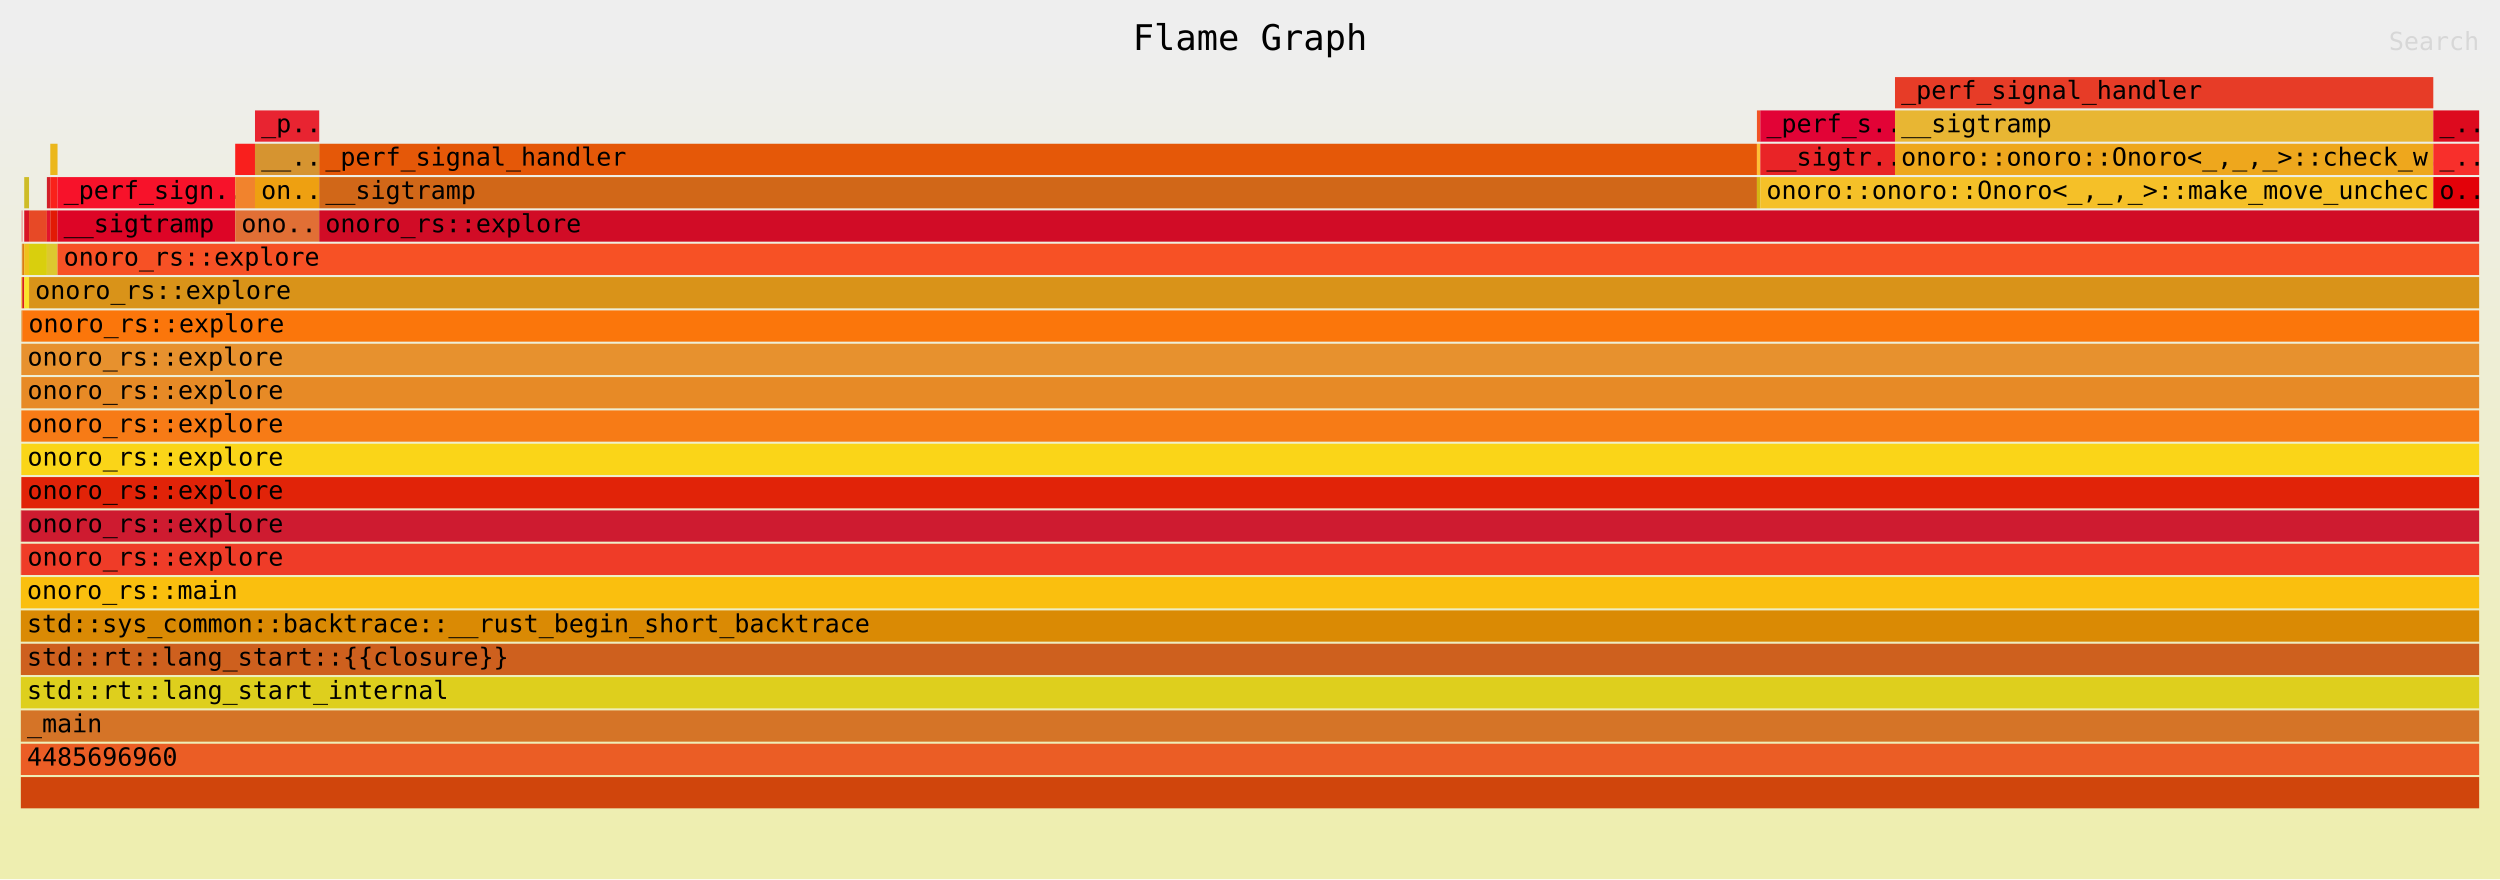
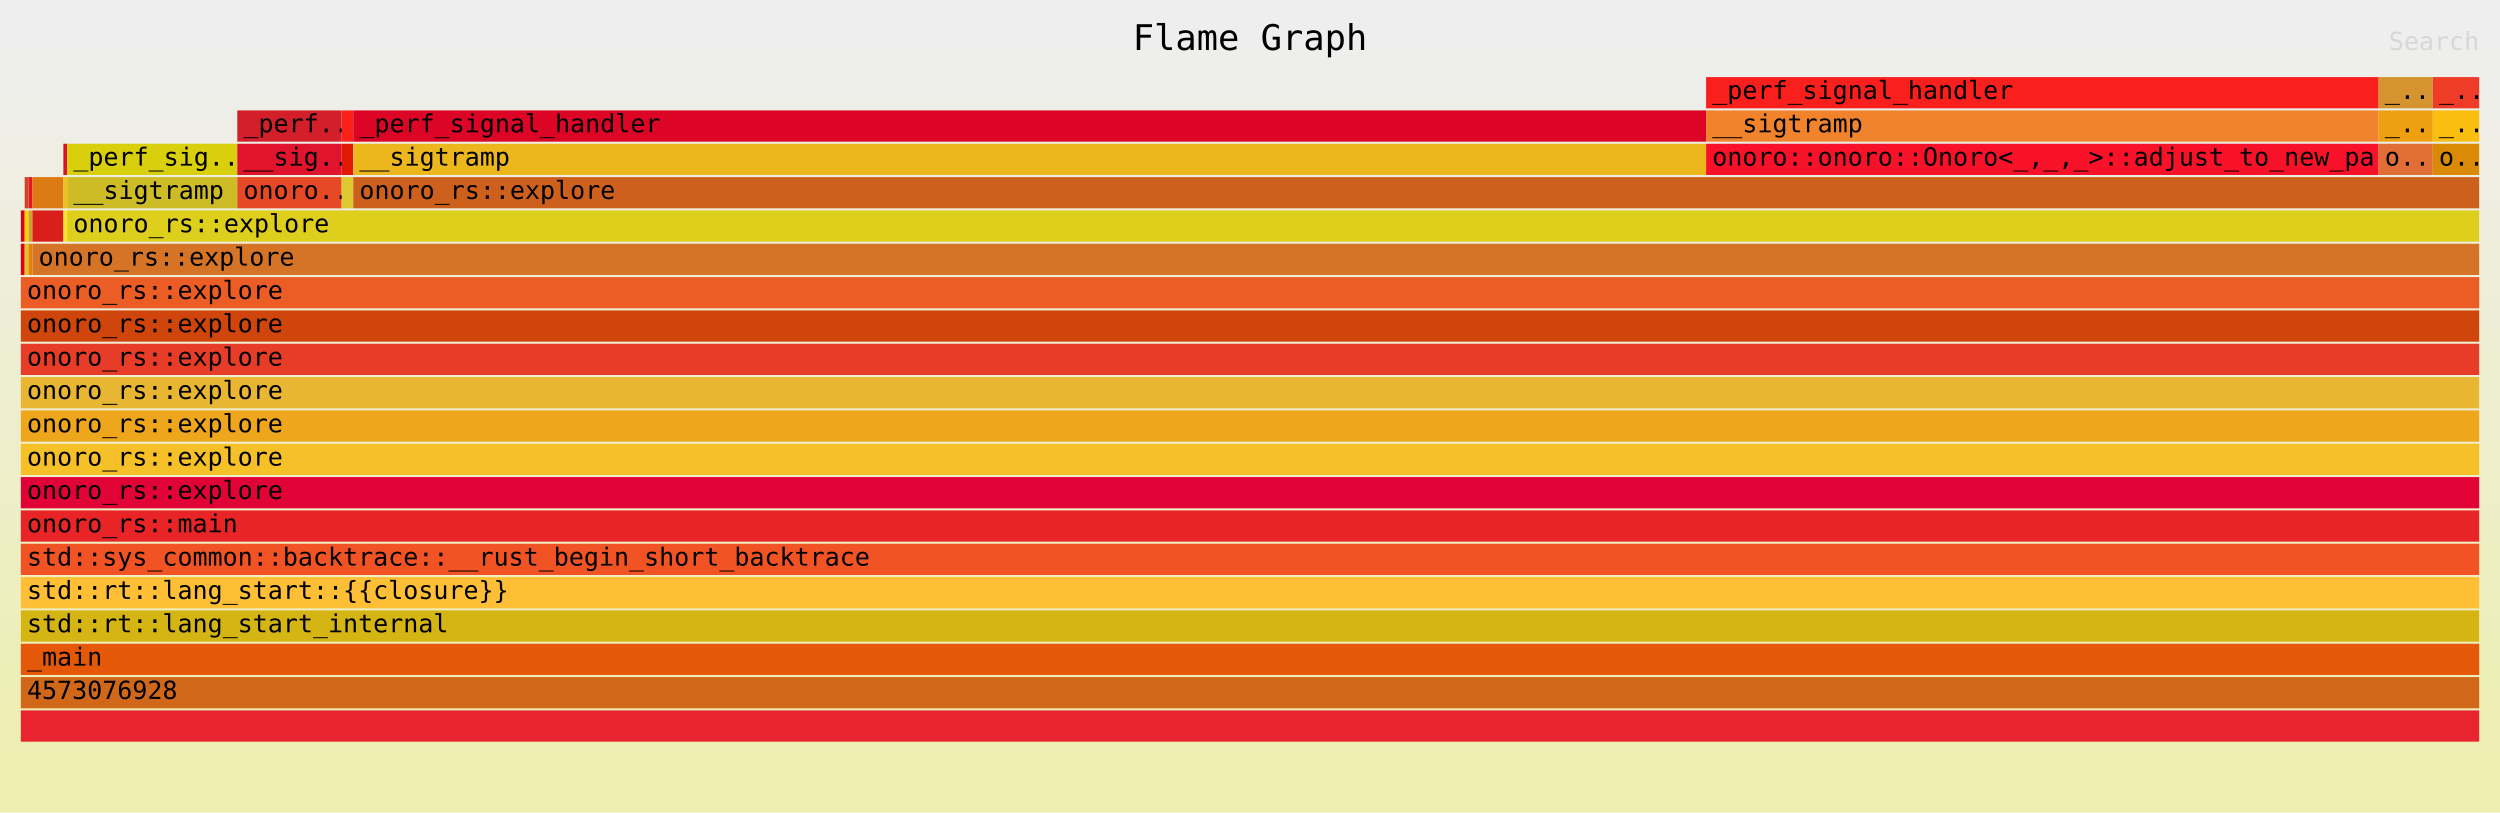
- <svg xmlns="http://www.w3.org/2000/svg" xmlns:ns1="http://github.com/jonhoo/inferno" version="1.1" width="1200" height="422" viewBox="0 0 1200 422">
+ <svg xmlns="http://www.w3.org/2000/svg" xmlns:ns1="http://github.com/jonhoo/inferno" version="1.1" width="1200" height="390" viewBox="0 0 1200 390">
  <defs>
    <linearGradient id="background" y1="0" y2="1" x1="0" x2="0">
      <stop stop-color="#eeeeee" offset="5%" />
      <stop stop-color="#eeeeb0" offset="95%" />
    </linearGradient>
  </defs>
  <style type="text/css">
text { font-family:monospace; font-size:12px }
#title { text-anchor:middle; font-size:17px; }
#matched { text-anchor:end; }
#search { text-anchor:end; opacity:0.1; cursor:pointer; }
#search:hover, #search.show { opacity:1; }
#subtitle { text-anchor:middle; font-color:rgb(160,160,160); }
#unzoom { cursor:pointer; }
#frames &gt; *:hover { stroke:black; stroke-width:0.5; cursor:pointer; }
.hide { display:none; }
.parent { opacity:0.5; }
</style>
-   <rect x="0" y="0" width="100%" height="422" fill="url(#background)" />
+   <rect x="0" y="0" width="100%" height="390" fill="url(#background)" />
  <text id="title" fill="rgb(0,0,0)" x="50%" y="24.00">Flame Graph</text>
-   <text id="details" fill="rgb(0,0,0)" x="10" y="405.00"> </text>
+   <text id="details" fill="rgb(0,0,0)" x="10" y="373.00"> </text>
  <text id="unzoom" class="hide" fill="rgb(0,0,0)" x="10" y="24.00">Reset Zoom</text>
  <text id="search" fill="rgb(0,0,0)" x="1190" y="24.00">Search</text>
-   <text id="matched" fill="rgb(0,0,0)" x="1190" y="405.00"> </text>
-   <svg id="frames" x="10" width="1180" total_samples="5092">
-     <g>
-       <rect x="0%" y="261" width="0.02%" height="15" fill="rgb(227,0,7)" ns1:x="0" ns1:w="1" />
-       <text x="0.25%" y="271.50" />
-     </g>
-     <g>
-       <rect x="0%" y="245" width="0.02%" height="15" fill="rgb(217,0,24)" ns1:x="0" ns1:w="1" />
-       <text x="0.25%" y="255.50" />
-     </g>
-     <g>
-       <rect x="0.02%" y="149" width="0.02%" height="15" fill="rgb(221,193,54)" ns1:x="1" ns1:w="1" />
-       <text x="0.27%" y="159.50" />
-     </g>
-     <g>
-       <rect x="0.02%" y="133" width="0.02%" height="15" fill="rgb(248,212,6)" ns1:x="1" ns1:w="1" />
-       <text x="0.27%" y="143.50" />
-     </g>
-     <g>
-       <rect x="0.039%" y="149" width="0.02%" height="15" fill="rgb(208,68,35)" ns1:x="2" ns1:w="1" />
-       <text x="0.289%" y="159.50" />
-     </g>
-     <g>
-       <rect x="0.039%" y="133" width="0.02%" height="15" fill="rgb(232,128,0)" ns1:x="2" ns1:w="1" />
-       <text x="0.289%" y="143.50" />
-     </g>
-     <g>
-       <rect x="0.039%" y="117" width="0.02%" height="15" fill="rgb(207,160,47)" ns1:x="2" ns1:w="1" />
-       <text x="0.289%" y="127.50" />
-     </g>
-     <g>
-       <rect x="0.039%" y="101" width="0.02%" height="15" fill="rgb(228,23,34)" ns1:x="2" ns1:w="1" />
-       <text x="0.289%" y="111.50" />
-     </g>
-     <g>
-       <rect x="0.059%" y="133" width="0.079%" height="15" fill="rgb(218,30,26)" ns1:x="3" ns1:w="4" />
-       <text x="0.309%" y="143.50" />
-     </g>
-     <g>
-       <rect x="0.059%" y="117" width="0.079%" height="15" fill="rgb(220,122,19)" ns1:x="3" ns1:w="4" />
-       <text x="0.309%" y="127.50" />
-     </g>
-     <g>
-       <rect x="0.138%" y="133" width="0.196%" height="15" fill="rgb(250,228,42)" ns1:x="7" ns1:w="10" />
-       <text x="0.388%" y="143.50" />
-     </g>
-     <g>
-       <rect x="0.138%" y="117" width="0.196%" height="15" fill="rgb(240,193,28)" ns1:x="7" ns1:w="10" />
-       <text x="0.388%" y="127.50" />
-     </g>
-     <g>
-       <rect x="0.138%" y="101" width="0.196%" height="15" fill="rgb(216,20,37)" ns1:x="7" ns1:w="10" />
-       <text x="0.388%" y="111.50" />
-     </g>
-     <g>
-       <rect x="0.138%" y="85" width="0.196%" height="15" fill="rgb(206,188,39)" ns1:x="7" ns1:w="10" />
-       <text x="0.388%" y="95.50" />
-     </g>
-     <g>
-       <rect x="0.334%" y="117" width="0.727%" height="15" fill="rgb(217,207,13)" ns1:x="17" ns1:w="37" />
-       <text x="0.584%" y="127.50" />
-     </g>
-     <g>
-       <rect x="0.334%" y="101" width="0.727%" height="15" fill="rgb(231,73,38)" ns1:x="17" ns1:w="37" />
-       <text x="0.584%" y="111.50" />
-     </g>
-     <g>
-       <rect x="1.06%" y="101" width="0.138%" height="15" fill="rgb(225,20,46)" ns1:x="54" ns1:w="7" />
-       <text x="1.31%" y="111.50" />
-     </g>
-     <g>
-       <rect x="1.06%" y="85" width="0.138%" height="15" fill="rgb(210,31,41)" ns1:x="54" ns1:w="7" />
-       <text x="1.31%" y="95.50" />
-     </g>
-     <g>
-       <rect x="1.06%" y="117" width="0.432%" height="15" fill="rgb(221,200,47)" ns1:x="54" ns1:w="22" />
-       <text x="1.31%" y="127.50" />
-     </g>
-     <g>
-       <rect x="1.198%" y="101" width="0.295%" height="15" fill="rgb(226,26,5)" ns1:x="61" ns1:w="15" />
-       <text x="1.448%" y="111.50" />
-     </g>
-     <g>
-       <rect x="1.198%" y="85" width="0.295%" height="15" fill="rgb(249,33,26)" ns1:x="61" ns1:w="15" />
-       <text x="1.448%" y="95.50" />
-     </g>
-     <g>
-       <rect x="1.198%" y="69" width="0.295%" height="15" fill="rgb(235,183,28)" ns1:x="61" ns1:w="15" />
-       <text x="1.448%" y="79.50" />
-     </g>
-     <g>
-       <rect x="1.492%" y="101" width="7.227%" height="15" fill="rgb(221,5,38)" ns1:x="76" ns1:w="368" />
-       <text x="1.742%" y="111.50">__sigtramp</text>
-     </g>
-     <g>
-       <rect x="1.492%" y="85" width="7.227%" height="15" fill="rgb(247,18,42)" ns1:x="76" ns1:w="368" />
-       <text x="1.742%" y="95.50">_perf_sign..</text>
-     </g>
-     <g>
-       <rect x="8.72%" y="85" width="0.805%" height="15" fill="rgb(241,131,45)" ns1:x="444" ns1:w="41" />
-       <text x="8.97%" y="95.50" />
-     </g>
-     <g>
-       <rect x="8.72%" y="69" width="0.805%" height="15" fill="rgb(249,31,29)" ns1:x="444" ns1:w="41" />
-       <text x="8.97%" y="79.50" />
-     </g>
-     <g>
-       <rect x="8.72%" y="101" width="3.417%" height="15" fill="rgb(225,111,53)" ns1:x="444" ns1:w="174" />
-       <text x="8.97%" y="111.50">ono..</text>
-     </g>
-     <g>
-       <rect x="9.525%" y="85" width="2.612%" height="15" fill="rgb(238,160,17)" ns1:x="485" ns1:w="133" />
-       <text x="9.775%" y="95.50">on..</text>
-     </g>
-     <g>
-       <rect x="9.525%" y="69" width="2.612%" height="15" fill="rgb(214,148,48)" ns1:x="485" ns1:w="133" />
-       <text x="9.775%" y="79.50">__..</text>
-     </g>
-     <g>
-       <rect x="9.525%" y="53" width="2.612%" height="15" fill="rgb(232,36,49)" ns1:x="485" ns1:w="133" />
-       <text x="9.775%" y="63.50">_p..</text>
-     </g>
-     <g>
-       <rect x="12.137%" y="85" width="58.484%" height="15" fill="rgb(209,103,24)" ns1:x="618" ns1:w="2978" />
-       <text x="12.387%" y="95.50">__sigtramp</text>
-     </g>
-     <g>
-       <rect x="12.137%" y="69" width="58.484%" height="15" fill="rgb(229,88,8)" ns1:x="618" ns1:w="2978" />
-       <text x="12.387%" y="79.50">_perf_signal_handler</text>
-     </g>
-     <g>
-       <rect x="70.621%" y="85" width="0.138%" height="15" fill="rgb(213,181,19)" ns1:x="3596" ns1:w="7" />
-       <text x="70.871%" y="95.50" />
-     </g>
-     <g>
-       <rect x="70.621%" y="69" width="0.138%" height="15" fill="rgb(254,191,54)" ns1:x="3596" ns1:w="7" />
-       <text x="70.871%" y="79.50" />
-     </g>
-     <g>
-       <rect x="70.621%" y="53" width="0.138%" height="15" fill="rgb(241,83,37)" ns1:x="3596" ns1:w="7" />
-       <text x="70.871%" y="63.50" />
-     </g>
-     <g>
-       <rect x="70.758%" y="69" width="5.479%" height="15" fill="rgb(233,36,39)" ns1:x="3603" ns1:w="279" />
-       <text x="71.008%" y="79.50">__sigtr..</text>
-     </g>
-     <g>
-       <rect x="70.758%" y="53" width="5.479%" height="15" fill="rgb(226,3,54)" ns1:x="3603" ns1:w="279" />
-       <text x="71.008%" y="63.50">_perf_s..</text>
-     </g>
-     <g>
-       <rect x="70.758%" y="85" width="27.376%" height="15" fill="rgb(245,192,40)" ns1:x="3603" ns1:w="1394" />
-       <text x="71.008%" y="95.50">onoro::onoro::Onoro&lt;_,_,_&gt;::make_move_unchec..</text>
-     </g>
-     <g>
-       <rect x="76.237%" y="69" width="21.897%" height="15" fill="rgb(238,167,29)" ns1:x="3882" ns1:w="1115" />
-       <text x="76.487%" y="79.50">onoro::onoro::Onoro&lt;_,_,_&gt;::check_w..</text>
-     </g>
-     <g>
-       <rect x="76.237%" y="53" width="21.897%" height="15" fill="rgb(232,182,51)" ns1:x="3882" ns1:w="1115" />
-       <text x="76.487%" y="63.50">__sigtramp</text>
-     </g>
-     <g>
-       <rect x="76.237%" y="37" width="21.897%" height="15" fill="rgb(231,60,39)" ns1:x="3882" ns1:w="1115" />
-       <text x="76.487%" y="47.50">_perf_signal_handler</text>
-     </g>
-     <g>
-       <rect x="0%" y="373" width="100%" height="15" fill="rgb(208,69,12)" ns1:x="0" ns1:w="5092" />
-       <text x="0.25%" y="383.50" />
-     </g>
-     <g>
-       <rect x="0%" y="357" width="100%" height="15" fill="rgb(235,93,37)" ns1:x="0" ns1:w="5092" />
-       <text x="0.25%" y="367.50">4485696960</text>
-     </g>
-     <g>
-       <rect x="0%" y="341" width="100%" height="15" fill="rgb(213,116,39)" ns1:x="0" ns1:w="5092" />
-       <text x="0.25%" y="351.50">_main</text>
-     </g>
-     <g>
-       <rect x="0%" y="325" width="100%" height="15" fill="rgb(222,207,29)" ns1:x="0" ns1:w="5092" />
-       <text x="0.25%" y="335.50">std::rt::lang_start_internal</text>
-     </g>
-     <g>
-       <rect x="0%" y="309" width="100%" height="15" fill="rgb(206,96,30)" ns1:x="0" ns1:w="5092" />
-       <text x="0.25%" y="319.50">std::rt::lang_start::{{closure}}</text>
-     </g>
-     <g>
-       <rect x="0%" y="293" width="100%" height="15" fill="rgb(218,138,4)" ns1:x="0" ns1:w="5092" />
-       <text x="0.25%" y="303.50">std::sys_common::backtrace::__rust_begin_short_backtrace</text>
-     </g>
-     <g>
-       <rect x="0%" y="277" width="100%" height="15" fill="rgb(250,191,14)" ns1:x="0" ns1:w="5092" />
-       <text x="0.25%" y="287.50">onoro_rs::main</text>
-     </g>
-     <g>
-       <rect x="0.02%" y="261" width="99.98%" height="15" fill="rgb(239,60,40)" ns1:x="1" ns1:w="5091" />
-       <text x="0.27%" y="271.50">onoro_rs::explore</text>
-     </g>
-     <g>
-       <rect x="0.02%" y="245" width="99.98%" height="15" fill="rgb(206,27,48)" ns1:x="1" ns1:w="5091" />
-       <text x="0.27%" y="255.50">onoro_rs::explore</text>
-     </g>
-     <g>
-       <rect x="0.02%" y="229" width="99.98%" height="15" fill="rgb(225,35,8)" ns1:x="1" ns1:w="5091" />
-       <text x="0.27%" y="239.50">onoro_rs::explore</text>
-     </g>
-     <g>
-       <rect x="0.02%" y="213" width="99.98%" height="15" fill="rgb(250,213,24)" ns1:x="1" ns1:w="5091" />
-       <text x="0.27%" y="223.50">onoro_rs::explore</text>
-     </g>
-     <g>
-       <rect x="0.02%" y="197" width="99.98%" height="15" fill="rgb(247,123,22)" ns1:x="1" ns1:w="5091" />
-       <text x="0.27%" y="207.50">onoro_rs::explore</text>
-     </g>
-     <g>
-       <rect x="0.02%" y="181" width="99.98%" height="15" fill="rgb(231,138,38)" ns1:x="1" ns1:w="5091" />
-       <text x="0.27%" y="191.50">onoro_rs::explore</text>
-     </g>
-     <g>
-       <rect x="0.02%" y="165" width="99.98%" height="15" fill="rgb(231,145,46)" ns1:x="1" ns1:w="5091" />
-       <text x="0.27%" y="175.50">onoro_rs::explore</text>
-     </g>
-     <g>
-       <rect x="0.059%" y="149" width="99.941%" height="15" fill="rgb(251,118,11)" ns1:x="3" ns1:w="5089" />
-       <text x="0.309%" y="159.50">onoro_rs::explore</text>
-     </g>
-     <g>
-       <rect x="0.334%" y="133" width="99.666%" height="15" fill="rgb(217,147,25)" ns1:x="17" ns1:w="5075" />
-       <text x="0.584%" y="143.50">onoro_rs::explore</text>
-     </g>
-     <g>
-       <rect x="1.492%" y="117" width="98.507%" height="15" fill="rgb(247,81,37)" ns1:x="76" ns1:w="5016" />
-       <text x="1.742%" y="127.50">onoro_rs::explore</text>
-     </g>
-     <g>
-       <rect x="12.137%" y="101" width="87.863%" height="15" fill="rgb(209,12,38)" ns1:x="618" ns1:w="4474" />
-       <text x="12.387%" y="111.50">onoro_rs::explore</text>
-     </g>
-     <g>
-       <rect x="98.134%" y="85" width="1.866%" height="15" fill="rgb(227,1,9)" ns1:x="4997" ns1:w="95" />
-       <text x="98.384%" y="95.50">o..</text>
-     </g>
-     <g>
-       <rect x="98.134%" y="69" width="1.866%" height="15" fill="rgb(248,47,43)" ns1:x="4997" ns1:w="95" />
-       <text x="98.384%" y="79.50">_..</text>
-     </g>
-     <g>
-       <rect x="98.134%" y="53" width="1.866%" height="15" fill="rgb(221,10,30)" ns1:x="4997" ns1:w="95" />
-       <text x="98.384%" y="63.50">_..</text>
+   <text id="matched" fill="rgb(0,0,0)" x="1190" y="373.00"> </text>
+   <svg id="frames" x="10" width="1180" total_samples="636">
+     <g>
+       <rect x="0%" y="117" width="0.157%" height="15" fill="rgb(227,0,7)" ns1:x="0" ns1:w="1" />
+       <text x="0.25%" y="127.50" />
+     </g>
+     <g>
+       <rect x="0%" y="101" width="0.157%" height="15" fill="rgb(217,0,24)" ns1:x="0" ns1:w="1" />
+       <text x="0.25%" y="111.50" />
+     </g>
+     <g>
+       <rect x="0.157%" y="117" width="0.157%" height="15" fill="rgb(221,193,54)" ns1:x="1" ns1:w="1" />
+       <text x="0.407%" y="127.50" />
+     </g>
+     <g>
+       <rect x="0.157%" y="101" width="0.157%" height="15" fill="rgb(248,212,6)" ns1:x="1" ns1:w="1" />
+       <text x="0.407%" y="111.50" />
+     </g>
+     <g>
+       <rect x="0.157%" y="85" width="0.157%" height="15" fill="rgb(208,68,35)" ns1:x="1" ns1:w="1" />
+       <text x="0.407%" y="95.50" />
+     </g>
+     <g>
+       <rect x="0.315%" y="117" width="0.157%" height="15" fill="rgb(232,128,0)" ns1:x="2" ns1:w="1" />
+       <text x="0.565%" y="127.50" />
+     </g>
+     <g>
+       <rect x="0.315%" y="101" width="0.157%" height="15" fill="rgb(207,160,47)" ns1:x="2" ns1:w="1" />
+       <text x="0.565%" y="111.50" />
+     </g>
+     <g>
+       <rect x="0.315%" y="85" width="0.157%" height="15" fill="rgb(228,23,34)" ns1:x="2" ns1:w="1" />
+       <text x="0.565%" y="95.50" />
+     </g>
+     <g>
+       <rect x="0.472%" y="101" width="1.258%" height="15" fill="rgb(218,30,26)" ns1:x="3" ns1:w="8" />
+       <text x="0.722%" y="111.50" />
+     </g>
+     <g>
+       <rect x="0.472%" y="85" width="1.258%" height="15" fill="rgb(220,122,19)" ns1:x="3" ns1:w="8" />
+       <text x="0.722%" y="95.50" />
+     </g>
+     <g>
+       <rect x="1.73%" y="101" width="0.157%" height="15" fill="rgb(250,228,42)" ns1:x="11" ns1:w="1" />
+       <text x="1.98%" y="111.50" />
+     </g>
+     <g>
+       <rect x="1.73%" y="85" width="0.157%" height="15" fill="rgb(240,193,28)" ns1:x="11" ns1:w="1" />
+       <text x="1.98%" y="95.50" />
+     </g>
+     <g>
+       <rect x="1.73%" y="69" width="0.157%" height="15" fill="rgb(216,20,37)" ns1:x="11" ns1:w="1" />
+       <text x="1.98%" y="79.50" />
+     </g>
+     <g>
+       <rect x="1.887%" y="85" width="6.918%" height="15" fill="rgb(206,188,39)" ns1:x="12" ns1:w="44" />
+       <text x="2.137%" y="95.50">__sigtramp</text>
+     </g>
+     <g>
+       <rect x="1.887%" y="69" width="6.918%" height="15" fill="rgb(217,207,13)" ns1:x="12" ns1:w="44" />
+       <text x="2.137%" y="79.50">_perf_sig..</text>
+     </g>
+     <g>
+       <rect x="8.805%" y="85" width="4.245%" height="15" fill="rgb(231,73,38)" ns1:x="56" ns1:w="27" />
+       <text x="9.055%" y="95.50">onoro..</text>
+     </g>
+     <g>
+       <rect x="8.805%" y="69" width="4.245%" height="15" fill="rgb(225,20,46)" ns1:x="56" ns1:w="27" />
+       <text x="9.055%" y="79.50">__sig..</text>
+     </g>
+     <g>
+       <rect x="8.805%" y="53" width="4.245%" height="15" fill="rgb(210,31,41)" ns1:x="56" ns1:w="27" />
+       <text x="9.055%" y="63.50">_perf..</text>
+     </g>
+     <g>
+       <rect x="13.05%" y="85" width="0.472%" height="15" fill="rgb(221,200,47)" ns1:x="83" ns1:w="3" />
+       <text x="13.3%" y="95.50" />
+     </g>
+     <g>
+       <rect x="13.05%" y="69" width="0.472%" height="15" fill="rgb(226,26,5)" ns1:x="83" ns1:w="3" />
+       <text x="13.3%" y="79.50" />
+     </g>
+     <g>
+       <rect x="13.05%" y="53" width="0.472%" height="15" fill="rgb(249,33,26)" ns1:x="83" ns1:w="3" />
+       <text x="13.3%" y="63.50" />
+     </g>
+     <g>
+       <rect x="13.522%" y="69" width="55.031%" height="15" fill="rgb(235,183,28)" ns1:x="86" ns1:w="350" />
+       <text x="13.772%" y="79.50">__sigtramp</text>
+     </g>
+     <g>
+       <rect x="13.522%" y="53" width="55.031%" height="15" fill="rgb(221,5,38)" ns1:x="86" ns1:w="350" />
+       <text x="13.772%" y="63.50">_perf_signal_handler</text>
+     </g>
+     <g>
+       <rect x="68.553%" y="69" width="27.358%" height="15" fill="rgb(247,18,42)" ns1:x="436" ns1:w="174" />
+       <text x="68.803%" y="79.50">onoro::onoro::Onoro&lt;_,_,_&gt;::adjust_to_new_pa..</text>
+     </g>
+     <g>
+       <rect x="68.553%" y="53" width="27.358%" height="15" fill="rgb(241,131,45)" ns1:x="436" ns1:w="174" />
+       <text x="68.803%" y="63.50">__sigtramp</text>
+     </g>
+     <g>
+       <rect x="68.553%" y="37" width="27.358%" height="15" fill="rgb(249,31,29)" ns1:x="436" ns1:w="174" />
+       <text x="68.803%" y="47.50">_perf_signal_handler</text>
+     </g>
+     <g>
+       <rect x="95.912%" y="69" width="2.201%" height="15" fill="rgb(225,111,53)" ns1:x="610" ns1:w="14" />
+       <text x="96.162%" y="79.50">o..</text>
+     </g>
+     <g>
+       <rect x="95.912%" y="53" width="2.201%" height="15" fill="rgb(238,160,17)" ns1:x="610" ns1:w="14" />
+       <text x="96.162%" y="63.50">_..</text>
+     </g>
+     <g>
+       <rect x="95.912%" y="37" width="2.201%" height="15" fill="rgb(214,148,48)" ns1:x="610" ns1:w="14" />
+       <text x="96.162%" y="47.50">_..</text>
+     </g>
+     <g>
+       <rect x="0%" y="341" width="100%" height="15" fill="rgb(232,36,49)" ns1:x="0" ns1:w="636" />
+       <text x="0.25%" y="351.50" />
+     </g>
+     <g>
+       <rect x="0%" y="325" width="100%" height="15" fill="rgb(209,103,24)" ns1:x="0" ns1:w="636" />
+       <text x="0.25%" y="335.50">4573076928</text>
+     </g>
+     <g>
+       <rect x="0%" y="309" width="100%" height="15" fill="rgb(229,88,8)" ns1:x="0" ns1:w="636" />
+       <text x="0.25%" y="319.50">_main</text>
+     </g>
+     <g>
+       <rect x="0%" y="293" width="100%" height="15" fill="rgb(213,181,19)" ns1:x="0" ns1:w="636" />
+       <text x="0.25%" y="303.50">std::rt::lang_start_internal</text>
+     </g>
+     <g>
+       <rect x="0%" y="277" width="100%" height="15" fill="rgb(254,191,54)" ns1:x="0" ns1:w="636" />
+       <text x="0.25%" y="287.50">std::rt::lang_start::{{closure}}</text>
+     </g>
+     <g>
+       <rect x="0%" y="261" width="100%" height="15" fill="rgb(241,83,37)" ns1:x="0" ns1:w="636" />
+       <text x="0.25%" y="271.50">std::sys_common::backtrace::__rust_begin_short_backtrace</text>
+     </g>
+     <g>
+       <rect x="0%" y="245" width="100%" height="15" fill="rgb(233,36,39)" ns1:x="0" ns1:w="636" />
+       <text x="0.25%" y="255.50">onoro_rs::main</text>
+     </g>
+     <g>
+       <rect x="0%" y="229" width="100%" height="15" fill="rgb(226,3,54)" ns1:x="0" ns1:w="636" />
+       <text x="0.25%" y="239.50">onoro_rs::explore</text>
+     </g>
+     <g>
+       <rect x="0%" y="213" width="100%" height="15" fill="rgb(245,192,40)" ns1:x="0" ns1:w="636" />
+       <text x="0.25%" y="223.50">onoro_rs::explore</text>
+     </g>
+     <g>
+       <rect x="0%" y="197" width="100%" height="15" fill="rgb(238,167,29)" ns1:x="0" ns1:w="636" />
+       <text x="0.25%" y="207.50">onoro_rs::explore</text>
+     </g>
+     <g>
+       <rect x="0%" y="181" width="100%" height="15" fill="rgb(232,182,51)" ns1:x="0" ns1:w="636" />
+       <text x="0.25%" y="191.50">onoro_rs::explore</text>
+     </g>
+     <g>
+       <rect x="0%" y="165" width="100%" height="15" fill="rgb(231,60,39)" ns1:x="0" ns1:w="636" />
+       <text x="0.25%" y="175.50">onoro_rs::explore</text>
+     </g>
+     <g>
+       <rect x="0%" y="149" width="100%" height="15" fill="rgb(208,69,12)" ns1:x="0" ns1:w="636" />
+       <text x="0.25%" y="159.50">onoro_rs::explore</text>
+     </g>
+     <g>
+       <rect x="0%" y="133" width="100%" height="15" fill="rgb(235,93,37)" ns1:x="0" ns1:w="636" />
+       <text x="0.25%" y="143.50">onoro_rs::explore</text>
+     </g>
+     <g>
+       <rect x="0.472%" y="117" width="99.528%" height="15" fill="rgb(213,116,39)" ns1:x="3" ns1:w="633" />
+       <text x="0.722%" y="127.50">onoro_rs::explore</text>
+     </g>
+     <g>
+       <rect x="1.887%" y="101" width="98.113%" height="15" fill="rgb(222,207,29)" ns1:x="12" ns1:w="624" />
+       <text x="2.137%" y="111.50">onoro_rs::explore</text>
+     </g>
+     <g>
+       <rect x="13.522%" y="85" width="86.478%" height="15" fill="rgb(206,96,30)" ns1:x="86" ns1:w="550" />
+       <text x="13.772%" y="95.50">onoro_rs::explore</text>
+     </g>
+     <g>
+       <rect x="98.113%" y="69" width="1.887%" height="15" fill="rgb(218,138,4)" ns1:x="624" ns1:w="12" />
+       <text x="98.363%" y="79.50">o..</text>
+     </g>
+     <g>
+       <rect x="98.113%" y="53" width="1.887%" height="15" fill="rgb(250,191,14)" ns1:x="624" ns1:w="12" />
+       <text x="98.363%" y="63.50">_..</text>
+     </g>
+     <g>
+       <rect x="98.113%" y="37" width="1.887%" height="15" fill="rgb(239,60,40)" ns1:x="624" ns1:w="12" />
+       <text x="98.363%" y="47.50">_..</text>
    </g>
  </svg>
</svg>
